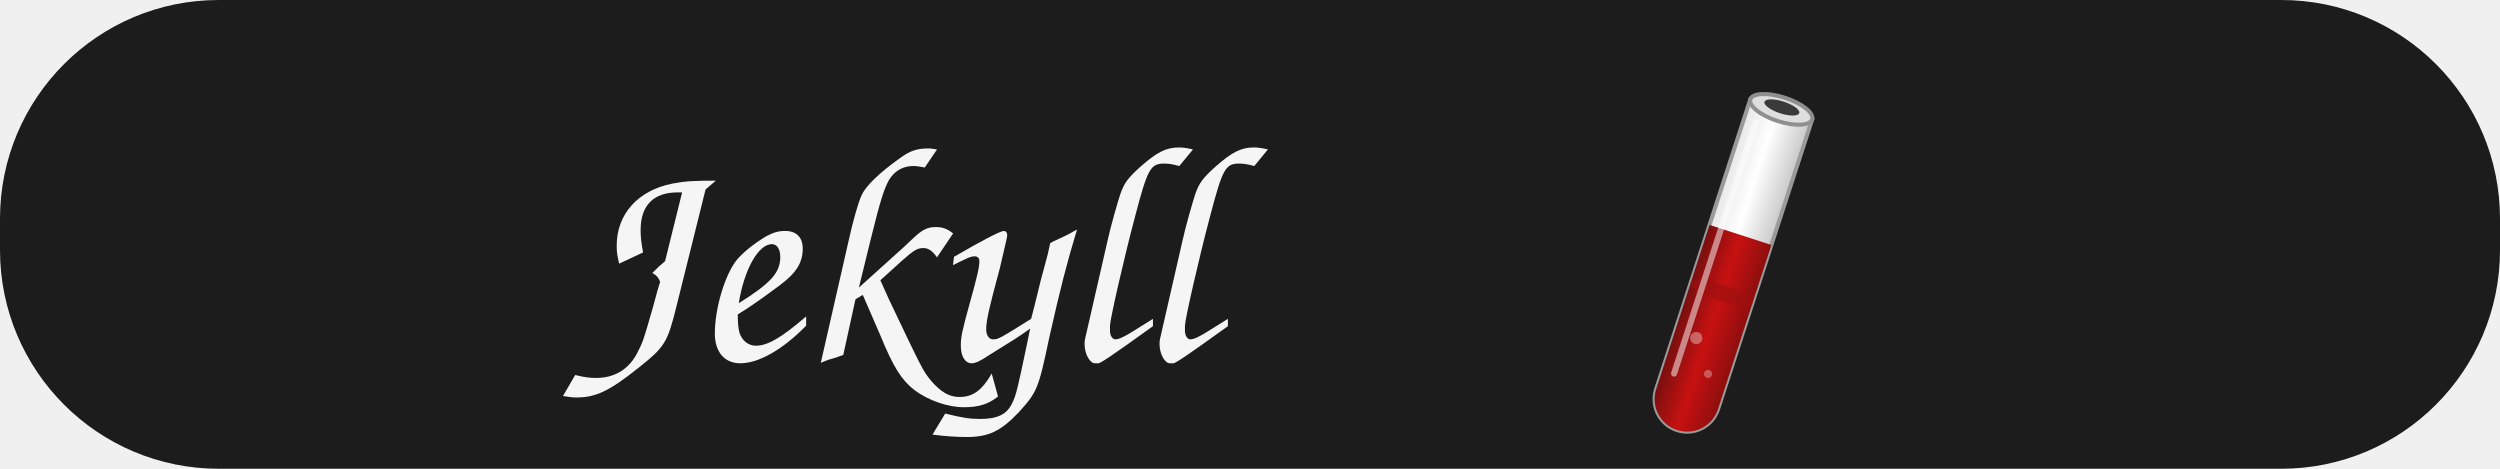
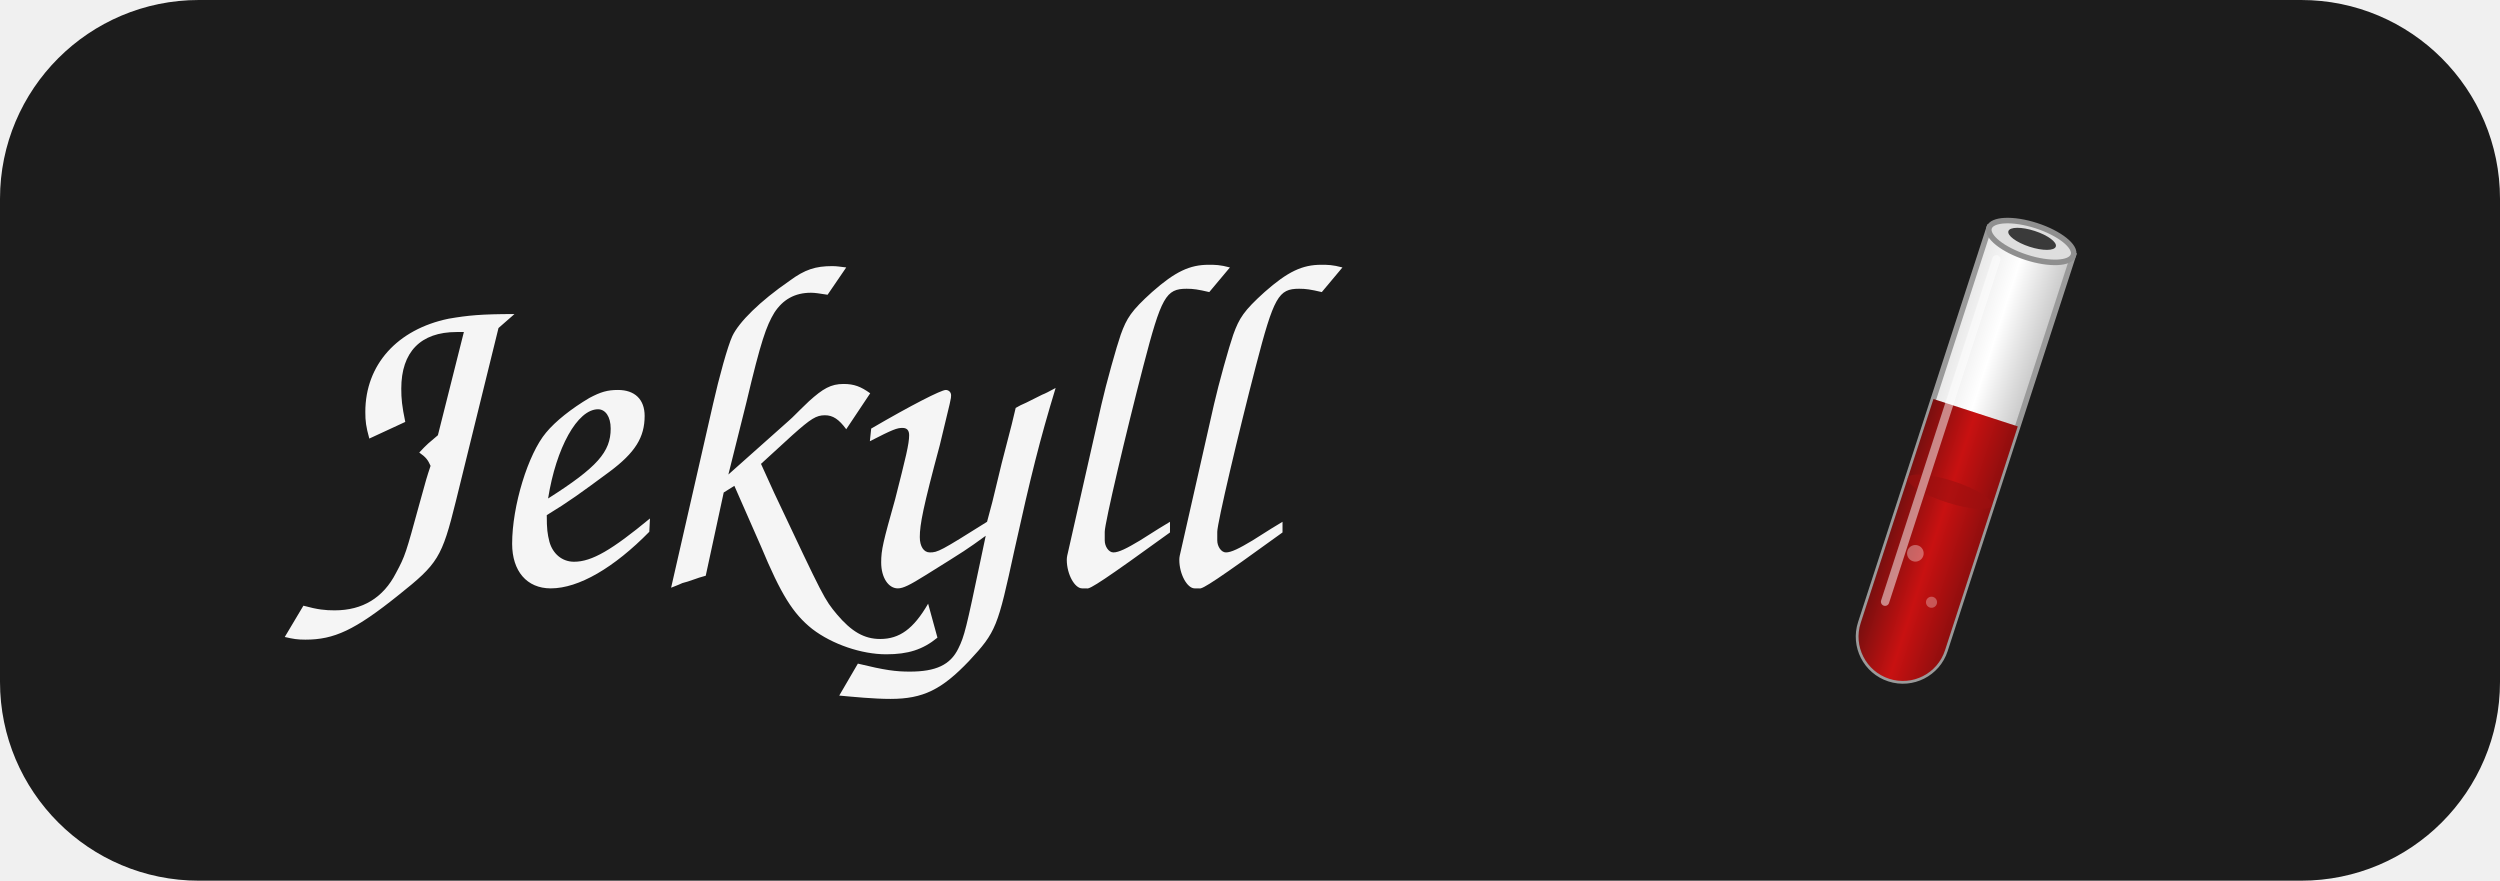
- <svg xmlns="http://www.w3.org/2000/svg" viewBox="0 0 80 15" width="80" height="15" preserveAspectRatio="xMidYMid meet">
-   <rect x="0" y="0" width="80" height="15" fill="#1c1c1c" rx="7" />
+ <svg xmlns="http://www.w3.org/2000/svg" viewBox="0 0 88 31" width="88" height="31" preserveAspectRatio="xMidYMid meet">
+   <rect x="0" y="0" width="88" height="31" fill="#1c1c1c" rx="7" />
  <defs>
    <linearGradient id="tubeGlass" x1="0" y1="0" x2="1" y2="0">
      <stop offset="0%" stop-color="#e8e8e8" />
      <stop offset="45%" stop-color="#ffffff" />
      <stop offset="100%" stop-color="#c9c9c9" />
    </linearGradient>
    <linearGradient id="liquid" x1="0" y1="0" x2="1" y2="0">
      <stop offset="0%" stop-color="#7a0f0f" />
      <stop offset="50%" stop-color="#c81111" />
      <stop offset="100%" stop-color="#8f0e0e" />
    </linearGradient>
  </defs>
-   <text x="18" y="11.5" font-family="'Segoe Script','Brush Script MT','Apple Chancery',cursive" font-size="10" font-style="italic" fill="#f5f5f5">Jekyll</text>
-   <g transform="translate(57,3.5) rotate(18) scale(0.065)">
-     <path d="M -16,0                  l32,0                  l0,150                  a16,16 0 0 1 -32,0                  z" fill="url(#tubeGlass)" stroke="#9a9a9a" stroke-width="2" />
-     <path d="M -16,65                  l32,0                  l0,85                  a16,16 0 0 1 -32,0                  z" fill="url(#liquid)" />
-     <ellipse cx="0" cy="95" rx="16" ry="4" fill="#9c0f0f" opacity="0.6" />
-     <ellipse cx="0" cy="0" rx="16" ry="6" fill="#dedede" stroke="#8f8f8f" stroke-width="2" />
-     <ellipse cx="0" cy="-1" rx="9" ry="3" fill="#3a3a3a" />
-     <circle cx="-5" cy="120" r="3" fill="#ffffff" opacity="0.35" />
-     <circle cx="6" cy="135" r="2" fill="#ffffff" opacity="0.3" />
-     <path d="M -10,10 l0,130" stroke="#ffffff" stroke-width="3" stroke-linecap="round" opacity="0.5" />
+   <g transform="translate(-14 3.25) scale(1.5)">
+     <text x="16" y="11.5" font-family="'Segoe Script','Brush Script MT','Apple Chancery',cursive" font-size="11" font-style="italic" fill="#f5f5f5">Jekyll
+         </text>
+     <g transform="translate(57,3.5) rotate(18) scale(0.065)">
+       <path d="M -16,0                      l32,0                      l0,150                      a16,16 0 0 1 -32,0                      z" fill="url(#tubeGlass)" stroke="#9a9a9a" stroke-width="2" />
+       <path d="M -16,65                      l32,0                      l0,85                      a16,16 0 0 1 -32,0                      z" fill="url(#liquid)" />
+       <ellipse cx="0" cy="95" rx="16" ry="4" fill="#9c0f0f" opacity="0.6" />
+       <ellipse cx="0" cy="0" rx="16" ry="6" fill="#dedede" stroke="#8f8f8f" stroke-width="2" />
+       <ellipse cx="0" cy="-1" rx="9" ry="3" fill="#3a3a3a" />
+       <circle cx="-5" cy="120" r="3" fill="#ffffff" opacity="0.35" />
+       <circle cx="6" cy="135" r="2" fill="#ffffff" opacity="0.3" />
+       <path d="M -10,10 l0,130" stroke="#ffffff" stroke-width="3" stroke-linecap="round" opacity="0.5" />
+     </g>
  </g>
</svg>
